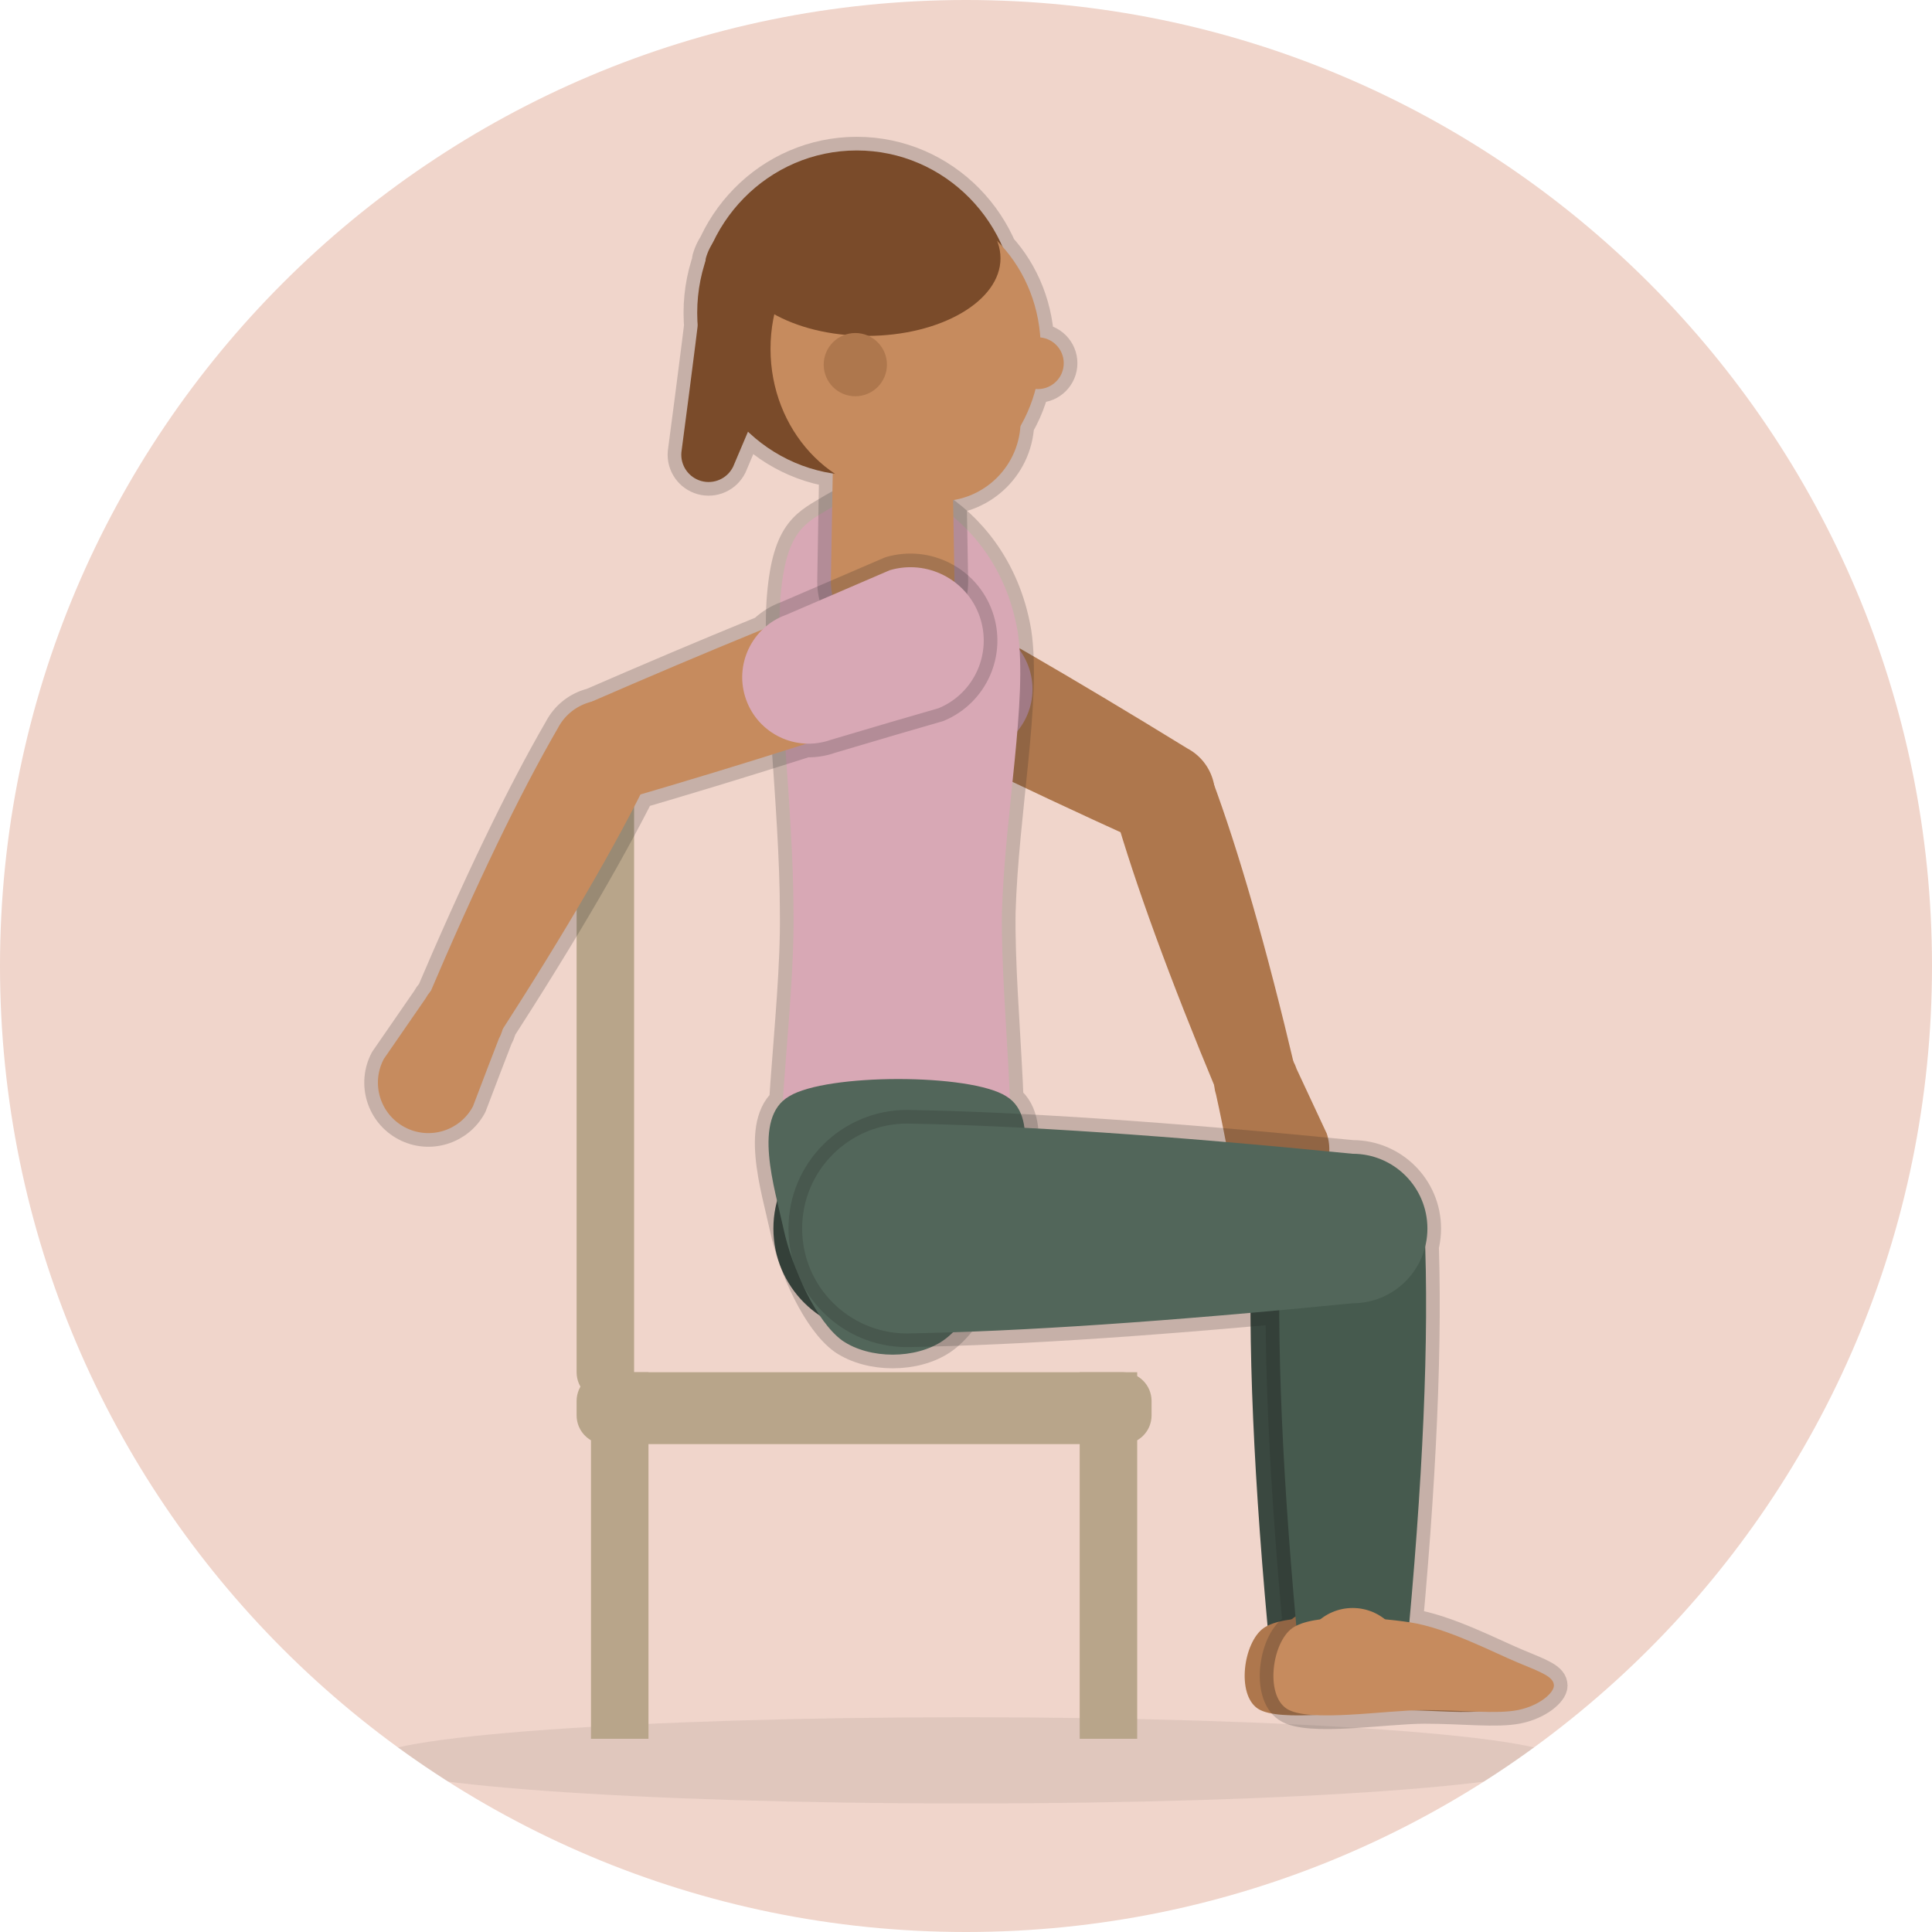
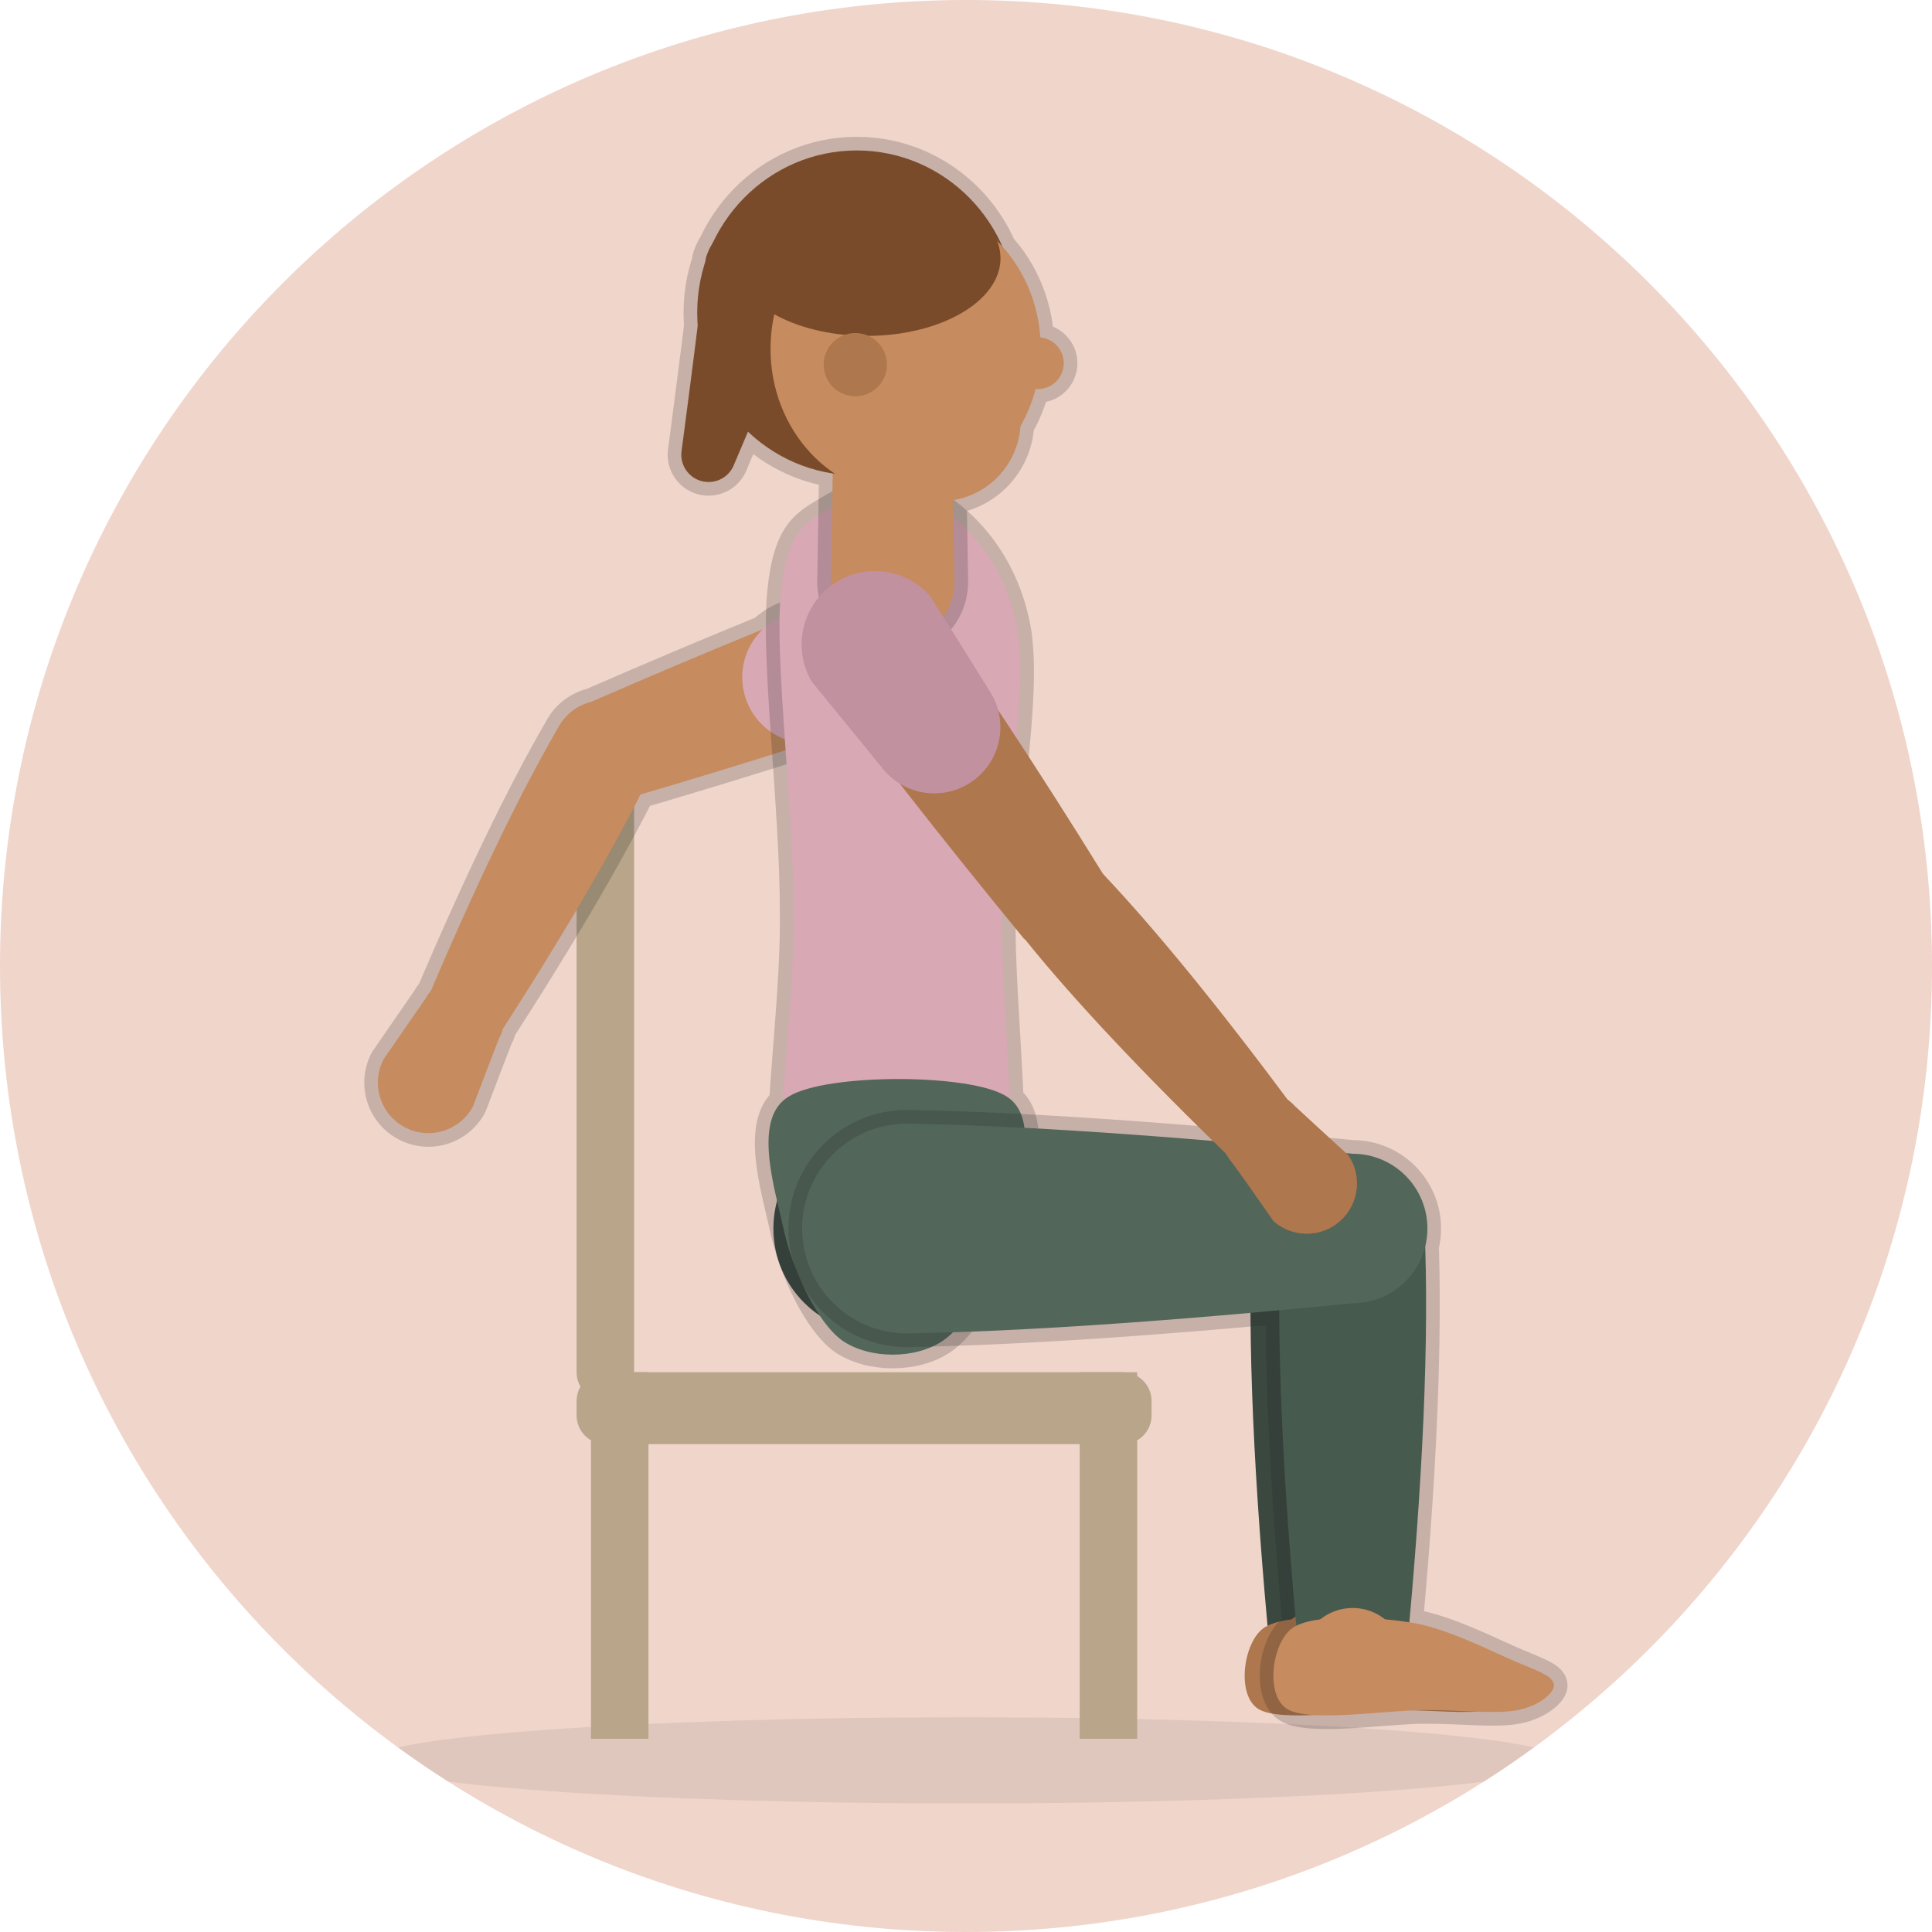
<svg xmlns="http://www.w3.org/2000/svg" viewBox="0 0 200 200" width="400" height="400" role="img" aria-label="Figure seated on a chair in profile, upright, with one hand on the chair back behind.">
  <circle cx="100" cy="100" r="100" fill="#F0D5CB" />
  <clipPath id="c1lk74kc">
    <circle cx="100" cy="100" r="100" />
  </clipPath>
  <g clip-path="url(#c1lk74kc)">
    <g transform="translate(100.0 180.0) scale(1.488)">
      <ellipse cx="0" cy="1.5" rx="41.41" ry="3" fill="#20211F" opacity="0.08" />
      <g fill="#B8A58A">
        <rect x="-27.09" y="-25.5" width="40" height="5" rx="2" />
        <rect x="-26.09" y="-25.5" width="4" height="25.5" />
        <rect x="7.91" y="-25.5" width="4" height="25.5" />
        <rect x="-27.09" y="-67.5" width="4" height="44" rx="2" />
      </g>
      <g>
-         <path d="M-8.7 -72.6Q-1.0 -68.4 12.0 -62.5A3.6 3.6 0 0 0 15.4 -68.9Q3.2 -76.4 -4.5 -80.4A4.4 4.4 0 0 0 -8.7 -72.6Z" fill="#AE774D" />
-         <path d="M-9.0 -72.0Q-6.3 -70.8 -1.8 -68.8A4.6 4.6 0 0 0 2.5 -76.9Q-1.7 -79.4 -4.2 -81.0A5.1 5.1 0 0 0 -9.0 -72.0Z" fill="#C2919F" />
-         <path d="M10.3 -64.6Q12.5 -56.9 17.5 -44.9A2.8 2.8 0 0 0 22.9 -46.6Q19.9 -59.3 17.1 -66.8A3.6 3.6 0 0 0 10.3 -64.6Z" fill="#AE774D" />
-         <path d="M17.4 -44.8Q17.8 -43.0 18.4 -39.9A3.5 3.5 0 0 0 25.1 -42.1Q23.8 -44.9 23.0 -46.6A2.9 2.9 0 0 0 17.4 -44.8Z" fill="#AE774D" />
+         <path d="M-5.1 -80.7Q-13.3 -77.7 -26.4 -72.0A3.6 3.6 0 0 0 -24.0 -65.3Q-10.3 -69.3 -2.1 -72.3A4.4 4.4 0 0 0 -5.1 -80.7ZM-5.3 -81.3Q-8.1 -80.1 -12.5 -78.2A4.6 4.6 0 0 0 -9.4 -69.5Q-4.7 -70.9 -1.9 -71.7A5.1 5.1 0 0 0 -5.3 -81.3ZM-28.4 -70.3Q-32.4 -63.4 -37.5 -51.4A2.8 2.8 0 0 0 -32.6 -48.8Q-25.5 -59.8 -22.0 -67.0A3.6 3.6 0 0 0 -28.4 -70.3ZM-37.6 -51.5Q-38.7 -49.9 -40.5 -47.3A3.5 3.5 0 0 0 -34.3 -44.0Q-33.2 -46.9 -32.5 -48.7A2.9 2.9 0 0 0 -37.6 -51.5Z" fill="#1E1F1D" stroke="#1E1F1D" stroke-width="1.9" stroke-linejoin="round" opacity="0.2" />
+         <path d="M-5.1 -80.7Q-13.3 -77.7 -26.4 -72.0A3.6 3.6 0 0 0 -24.0 -65.3Q-10.3 -69.3 -2.1 -72.3A4.4 4.4 0 0 0 -5.1 -80.7Z" fill="#C68B5E" />
+         <path d="M-5.3 -81.3Q-8.1 -80.1 -12.5 -78.2A4.6 4.6 0 0 0 -9.4 -69.5Q-4.7 -70.9 -1.9 -71.7A5.1 5.1 0 0 0 -5.3 -81.3Z" fill="#D8A8B5" />
+         <path d="M-28.4 -70.3Q-32.4 -63.4 -37.5 -51.4A2.8 2.8 0 0 0 -32.6 -48.8Q-25.5 -59.8 -22.0 -67.0A3.6 3.6 0 0 0 -28.4 -70.3Z" fill="#C68B5E" />
+         <path d="M-37.6 -51.5Q-38.7 -49.9 -40.5 -47.3A3.5 3.5 0 0 0 -34.3 -44.0Q-33.2 -46.9 -32.5 -48.7A2.9 2.9 0 0 0 -37.6 -51.5Z" fill="#C68B5E" />
      </g>
      <g>
        <path d="M19.9 -35.5Q19.4 -24.1 21.2 -5.5A3.7 3.7 0 0 0 28.6 -5.5Q30.4 -24.1 29.9 -35.5A5.0 5.0 0 0 0 19.9 -35.5Z" fill="#3A4840" />
        <path d="M-6.1 -28.2Q5.7 -28.4 24.9 -30.3A5.2 5.2 0 0 0 24.9 -40.7Q5.7 -42.6 -6.1 -42.8A7.3 7.3 0 0 0 -6.1 -28.2Z" fill="#3A4840" />
        <path d="M24.9 -1.9A3.6 3.6 0.0 1 0 24.9 -9.1A3.6 3.6 0.0 1 0 24.9 -1.9Z" fill="#AE774D" />
        <path d="M20.7 -7.7C19.3 -6.7 18.8 -3.1 20.3 -2.1C21.8 -1.1 27.2 -2.0 29.9 -2.0C32.6 -2.0 34.9 -1.7 36.4 -2.0C37.9 -2.3 38.9 -3.2 38.9 -3.7C38.9 -4.3 38.1 -4.6 36.4 -5.3C34.7 -6.0 31.5 -7.7 28.9 -8.1C26.3 -8.5 22.1 -8.7 20.7 -7.7Z" fill="#AE774D" />
      </g>
      <g>
        <path d="M-12.5 -35.5C-13.7 -40.3 -11.9 -50.2 -12.0 -57.5C-12.0 -64.8 -13.3 -74.8 -12.9 -79.5C-12.5 -84.2 -11.1 -84.6 -9.3 -85.7C-7.5 -86.8 -4.2 -87.4 -2.1 -85.9C0.1 -84.5 2.8 -81.7 3.6 -77.0C4.3 -72.3 2.7 -64.4 2.5 -57.5C2.4 -50.6 3.9 -40.3 2.6 -35.5C1.3 -30.8 -2.6 -29.0 -5.1 -29.0C-7.6 -29.0 -11.4 -30.8 -12.5 -35.5ZM-12.7 -35.5C-13.3 -38.3 -14.9 -43.2 -12.3 -44.7C-9.7 -46.3 0.3 -46.3 2.8 -44.7C5.3 -43.2 3.6 -38.3 2.9 -35.5C2.2 -32.7 0.3 -29.0 -1.6 -27.7C-3.5 -26.4 -6.7 -26.4 -8.6 -27.7C-10.4 -29.0 -12.1 -32.7 -12.7 -35.5Z" fill="#1E1F1D" stroke="#1E1F1D" stroke-width="1.9" stroke-linejoin="round" opacity="0.2" />
        <path d="M-12.5 -35.5C-13.7 -40.3 -11.9 -50.2 -12.0 -57.5C-12.0 -64.8 -13.3 -74.8 -12.9 -79.5C-12.5 -84.2 -11.1 -84.6 -9.3 -85.7C-7.5 -86.8 -4.2 -87.4 -2.1 -85.9C0.1 -84.5 2.8 -81.7 3.6 -77.0C4.3 -72.3 2.7 -64.4 2.5 -57.5C2.4 -50.6 3.9 -40.3 2.6 -35.5C1.3 -30.8 -2.6 -29.0 -5.1 -29.0C-7.6 -29.0 -11.4 -30.8 -12.5 -35.5Z" fill="#D8A8B5" />
        <path d="M-12.7 -35.5C-13.3 -38.3 -14.9 -43.2 -12.3 -44.7C-9.7 -46.3 0.3 -46.3 2.8 -44.7C5.3 -43.2 3.6 -38.3 2.9 -35.5C2.2 -32.7 0.3 -29.0 -1.6 -27.7C-3.5 -26.4 -6.7 -26.4 -8.6 -27.7C-10.4 -29.0 -12.1 -32.7 -12.7 -35.5Z" fill="#52665A" />
      </g>
      <g>
        <path d="M-0.8 -80.5Q-0.9 -86.8 -1.1 -97.0A4.0 4.0 0 0 0 -9.1 -97.0Q-9.3 -86.8 -9.4 -80.5A4.3 4.3 0 0 0 -0.8 -80.5ZM-18.1 -103.0Q-18.7 -97.8 -19.8 -89.5A1.9 1.9 0 0 0 -16.2 -88.5Q-12.9 -96.3 -10.9 -101.0A3.7 3.7 0 0 0 -18.1 -103.0ZM-7.6 -87.9A11.1 11.3 0.0 1 0 -7.6 -110.5A11.1 11.3 0.0 1 0 -7.6 -87.9ZM-4.2 -86.5A9.4 10.2 0.0 1 0 -4.2 -106.9A9.4 10.2 0.0 1 0 -4.2 -86.5ZM-1.8 -86.1A5.6 5.6 0.0 1 0 -1.8 -97.3A5.6 5.6 0.0 1 0 -1.8 -86.1ZM5.0 -93.9A1.8 1.8 0.0 1 0 5.0 -97.5A1.8 1.8 0.0 1 0 5.0 -93.9ZM-6.9 -97.6A9.3 5.4 0.0 1 0 -6.9 -108.4A9.3 5.4 0.0 1 0 -6.9 -97.6ZM-7.7 -93.4A2.2 2.2 0.0 1 0 -7.7 -97.8A2.2 2.2 0.0 1 0 -7.7 -93.4Z" fill="#1E1F1D" stroke="#1E1F1D" stroke-width="1.9" stroke-linejoin="round" opacity="0.2" />
        <path d="M-0.8 -80.5Q-0.9 -86.8 -1.1 -97.0A4.0 4.0 0 0 0 -9.1 -97.0Q-9.3 -86.8 -9.4 -80.5A4.3 4.3 0 0 0 -0.8 -80.5Z" fill="#C68B5E" />
        <path d="M-18.1 -103.0Q-18.7 -97.8 -19.8 -89.5A1.9 1.9 0 0 0 -16.2 -88.5Q-12.9 -96.3 -10.9 -101.0A3.7 3.7 0 0 0 -18.1 -103.0Z" fill="#7A4B2A" />
        <path d="M-7.6 -87.9A11.1 11.3 0.0 1 0 -7.6 -110.5A11.1 11.3 0.0 1 0 -7.6 -87.9Z" fill="#7A4B2A" />
        <path d="M-4.2 -86.5A9.4 10.2 0.0 1 0 -4.2 -106.9A9.4 10.2 0.0 1 0 -4.2 -86.5Z" fill="#C68B5E" />
        <path d="M-1.8 -86.1A5.6 5.6 0.0 1 0 -1.8 -97.3A5.6 5.6 0.0 1 0 -1.8 -86.1Z" fill="#C68B5E" />
        <path d="M5.0 -93.9A1.8 1.8 0.0 1 0 5.0 -97.5A1.8 1.8 0.0 1 0 5.0 -93.9Z" fill="#C68B5E" />
        <path d="M-6.9 -97.6A9.3 5.4 0.0 1 0 -6.9 -108.4A9.3 5.4 0.0 1 0 -6.9 -97.6Z" fill="#7A4B2A" />
        <path d="M-7.7 -93.4A2.2 2.2 0.0 1 0 -7.7 -97.8A2.2 2.2 0.0 1 0 -7.7 -93.4Z" fill="#AE774D" />
      </g>
      <g>
        <path d="M21.9 -35.5Q21.4 -24.1 23.2 -5.5A3.7 3.7 0 0 0 30.6 -5.5Q32.4 -24.1 31.9 -35.5A5.0 5.0 0 0 0 21.9 -35.5ZM-4.1 -28.2Q7.7 -28.4 26.9 -30.3A5.2 5.2 0 0 0 26.9 -40.7Q7.7 -42.6 -4.1 -42.8A7.3 7.3 0 0 0 -4.1 -28.2ZM26.9 -1.9A3.6 3.6 0.0 1 0 26.9 -9.1A3.6 3.6 0.0 1 0 26.9 -1.9ZM22.7 -7.7C21.3 -6.7 20.8 -3.1 22.3 -2.1C23.8 -1.1 29.2 -2.0 31.9 -2.0C34.6 -2.0 36.9 -1.7 38.4 -2.0C39.9 -2.3 40.9 -3.2 40.9 -3.7C40.9 -4.3 40.1 -4.6 38.4 -5.3C36.7 -6.0 33.5 -7.7 30.9 -8.1C28.3 -8.5 24.1 -8.7 22.7 -7.7Z" fill="#1E1F1D" stroke="#1E1F1D" stroke-width="1.9" stroke-linejoin="round" opacity="0.2" />
        <path d="M21.9 -35.5Q21.4 -24.1 23.2 -5.5A3.7 3.7 0 0 0 30.6 -5.5Q32.4 -24.1 31.9 -35.5A5.0 5.0 0 0 0 21.9 -35.5Z" fill="#465A4E" />
        <path d="M-4.1 -28.2Q7.7 -28.4 26.9 -30.3A5.2 5.2 0 0 0 26.9 -40.7Q7.7 -42.6 -4.1 -42.8A7.3 7.3 0 0 0 -4.1 -28.2Z" fill="#52665A" />
        <path d="M26.9 -1.9A3.6 3.6 0.0 1 0 26.9 -9.1A3.6 3.6 0.0 1 0 26.9 -1.9Z" fill="#C68B5E" />
        <path d="M22.7 -7.7C21.3 -6.7 20.8 -3.1 22.3 -2.1C23.8 -1.1 29.2 -2.0 31.9 -2.0C34.6 -2.0 36.9 -1.7 38.4 -2.0C39.9 -2.3 40.9 -3.2 40.9 -3.7C40.9 -4.3 40.1 -4.6 38.4 -5.3C36.7 -6.0 33.5 -7.7 30.9 -8.1C28.3 -8.5 24.1 -8.7 22.7 -7.7Z" fill="#C68B5E" />
      </g>
      <g>
-         <path d="M-5.1 -80.7Q-13.3 -77.7 -26.4 -72.0A3.6 3.6 0 0 0 -24.0 -65.3Q-10.3 -69.3 -2.1 -72.3A4.4 4.4 0 0 0 -5.1 -80.7ZM-5.3 -81.3Q-8.1 -80.1 -12.5 -78.2A4.6 4.6 0 0 0 -9.4 -69.5Q-4.7 -70.9 -1.9 -71.7A5.1 5.1 0 0 0 -5.3 -81.3ZM-28.4 -70.3Q-32.4 -63.4 -37.5 -51.4A2.8 2.8 0 0 0 -32.6 -48.8Q-25.5 -59.8 -22.0 -67.0A3.6 3.6 0 0 0 -28.4 -70.3ZM-37.6 -51.5Q-38.7 -49.9 -40.5 -47.3A3.5 3.5 0 0 0 -34.3 -44.0Q-33.2 -46.9 -32.5 -48.7A2.9 2.9 0 0 0 -37.6 -51.5Z" fill="#1E1F1D" stroke="#1E1F1D" stroke-width="1.9" stroke-linejoin="round" opacity="0.2" />
-         <path d="M-5.1 -80.7Q-13.3 -77.7 -26.4 -72.0A3.6 3.6 0 0 0 -24.0 -65.3Q-10.3 -69.3 -2.1 -72.3A4.4 4.4 0 0 0 -5.1 -80.7Z" fill="#C68B5E" />
-         <path d="M-5.3 -81.3Q-8.1 -80.1 -12.5 -78.2A4.6 4.6 0 0 0 -9.4 -69.5Q-4.7 -70.9 -1.9 -71.7A5.1 5.1 0 0 0 -5.3 -81.3Z" fill="#D8A8B5" />
-         <path d="M-28.4 -70.3Q-32.4 -63.4 -37.5 -51.4A2.8 2.8 0 0 0 -32.6 -48.8Q-25.5 -59.8 -22.0 -67.0A3.6 3.6 0 0 0 -28.4 -70.3Z" fill="#C68B5E" />
-         <path d="M-37.6 -51.5Q-38.7 -49.9 -40.5 -47.3A3.5 3.5 0 0 0 -34.3 -44.0Q-33.2 -46.9 -32.5 -48.7A2.9 2.9 0 0 0 -37.6 -51.5Z" fill="#C68B5E" />
+         <path d="M-10.2 -73.9Q-5.1 -66.8 4.0 -55.7A3.6 3.6 0 0 0 9.7 -59.9Q2.2 -72.0 -3.0 -79.1A4.4 4.4 0 0 0 -10.2 -73.9Z" fill="#AE774D" />
+         <path d="M-10.7 -73.5Q-8.8 -71.2 -5.8 -67.5A4.6 4.6 0 0 0 1.7 -72.8Q-0.9 -77.0 -2.5 -79.5A5.1 5.1 0 0 0 -10.7 -73.5Z" fill="#C2919F" />
+         <path d="M4.2 -55.5Q9.2 -49.3 18.6 -40.2A2.8 2.8 0 0 0 22.8 -43.9Q15.0 -54.4 9.5 -60.2A3.6 3.6 0 0 0 4.2 -55.5Z" fill="#AE774D" />
+         <path d="M18.5 -40.1Q19.6 -38.6 21.4 -36.0A3.5 3.5 0 0 0 26.6 -40.6Q24.3 -42.7 22.9 -44.0A2.9 2.9 0 0 0 18.5 -40.1Z" fill="#AE774D" />
      </g>
    </g>
  </g>
</svg>
